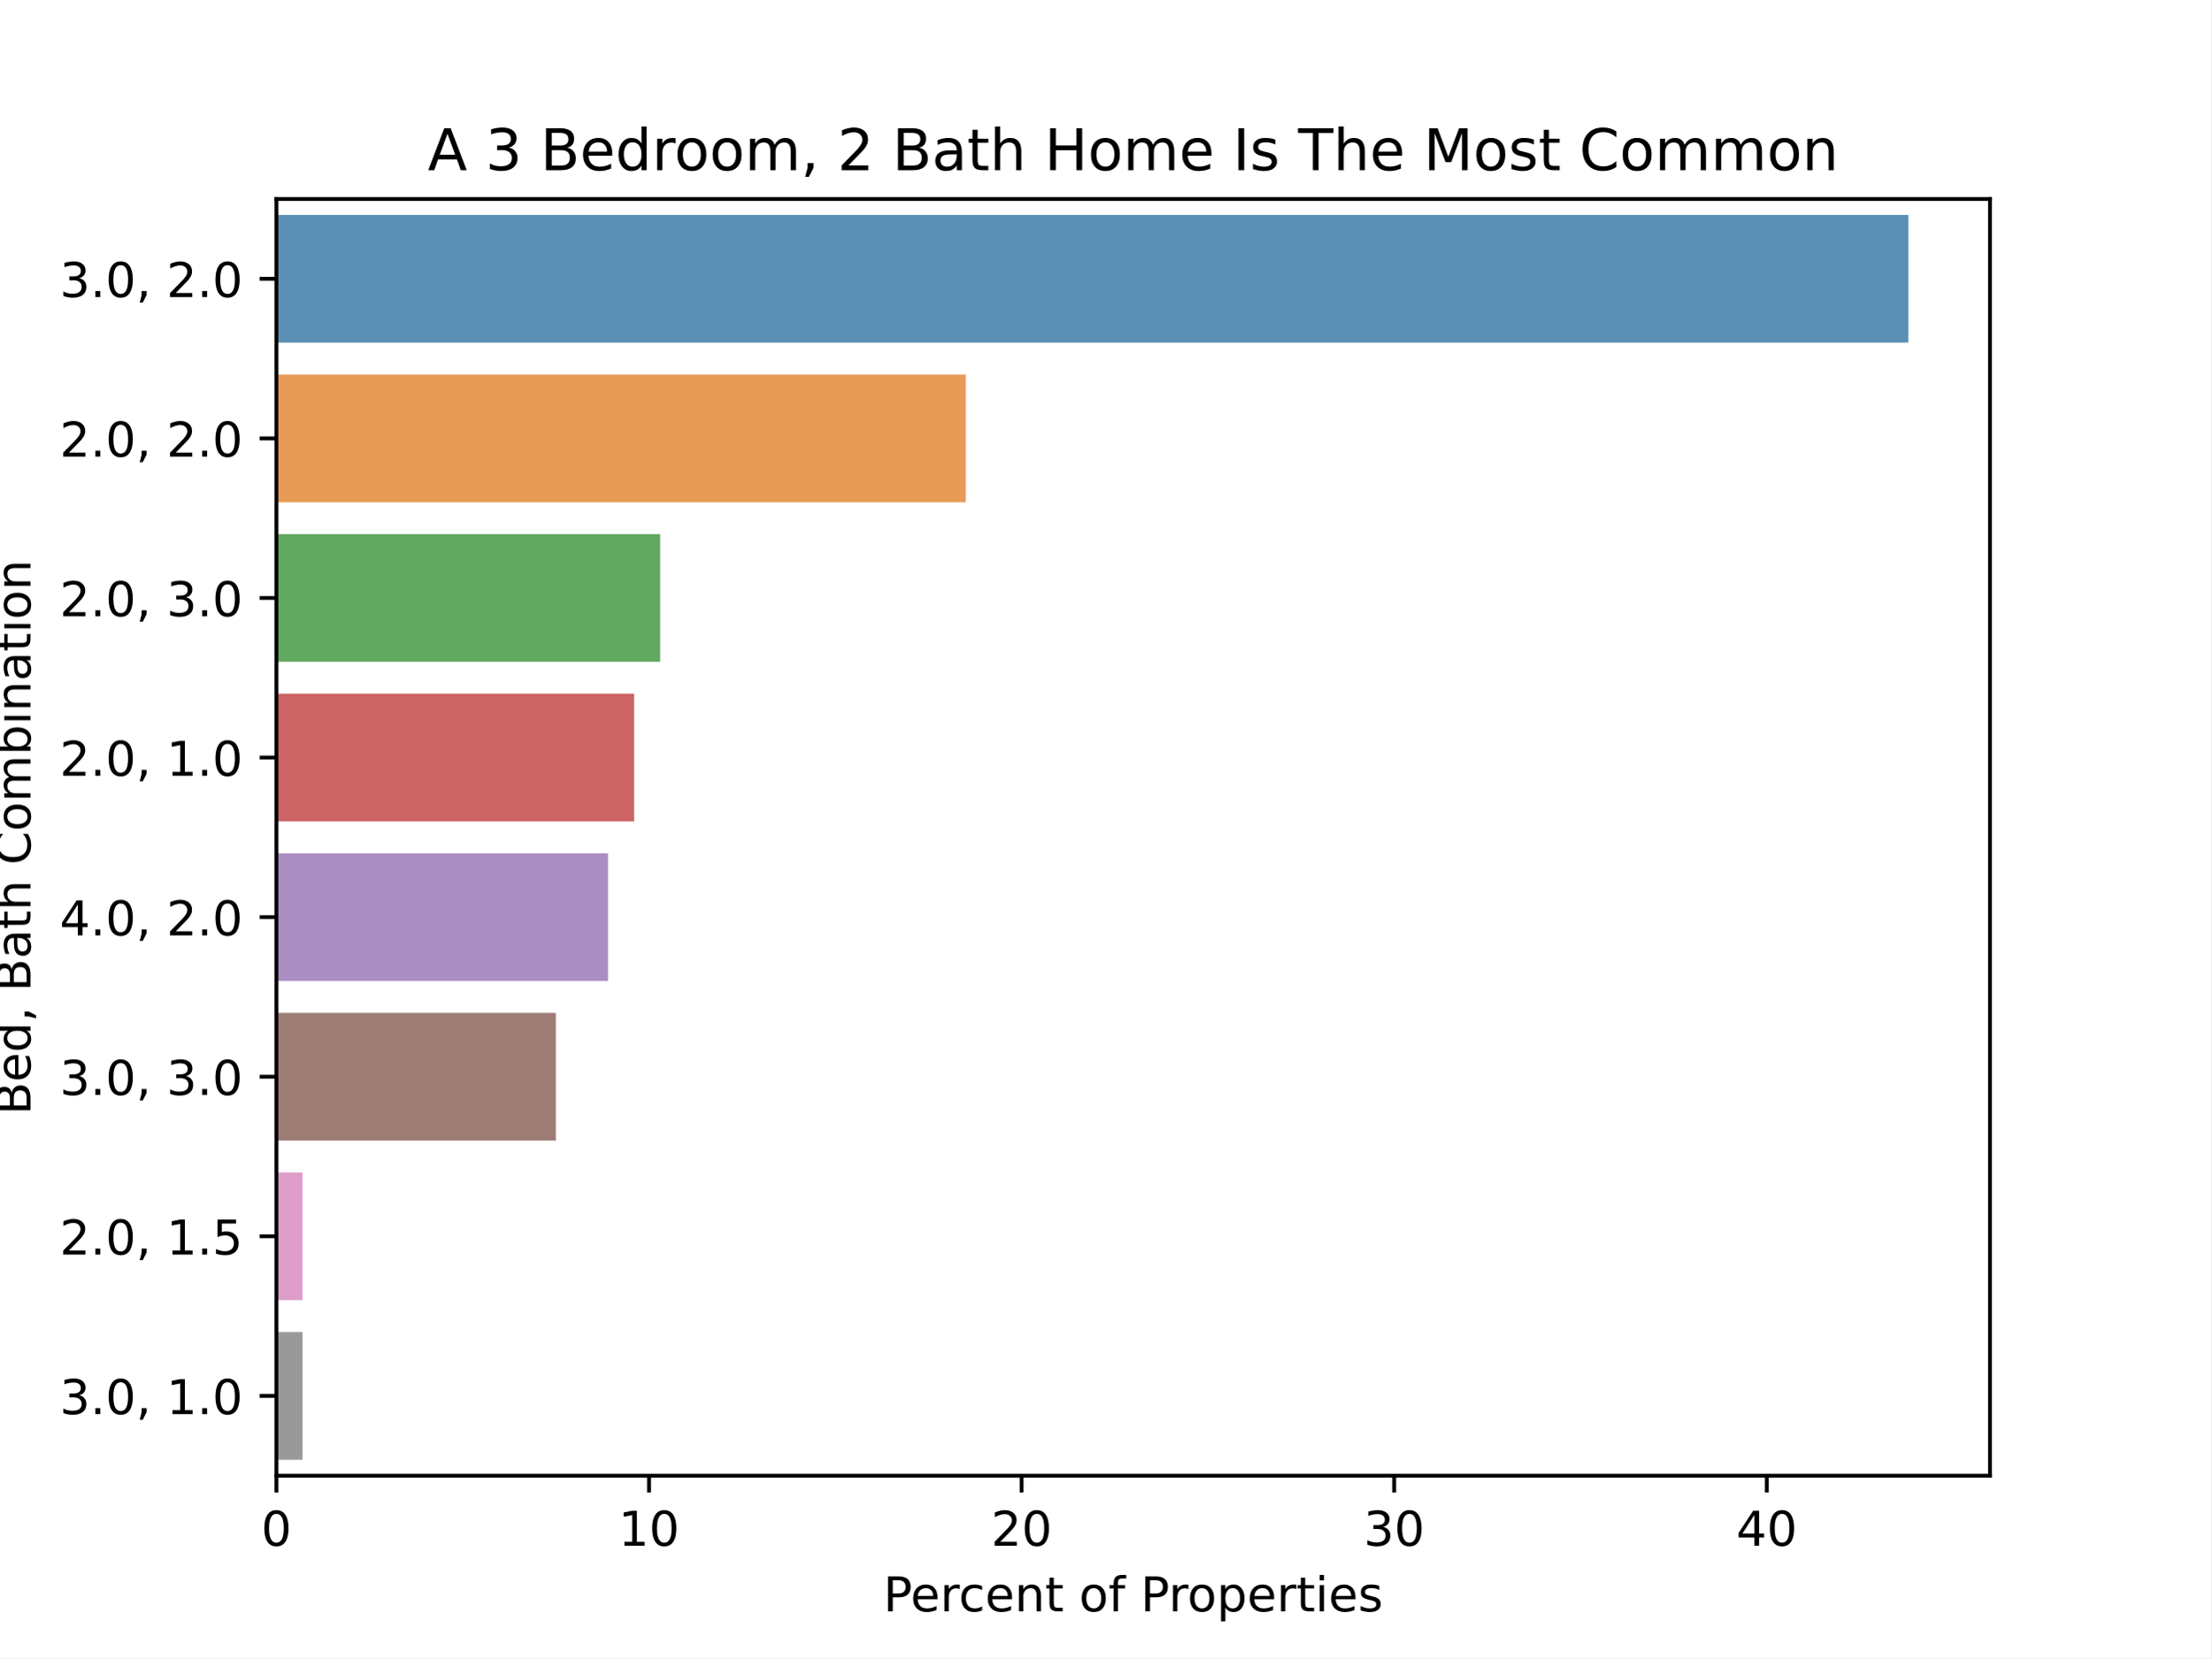
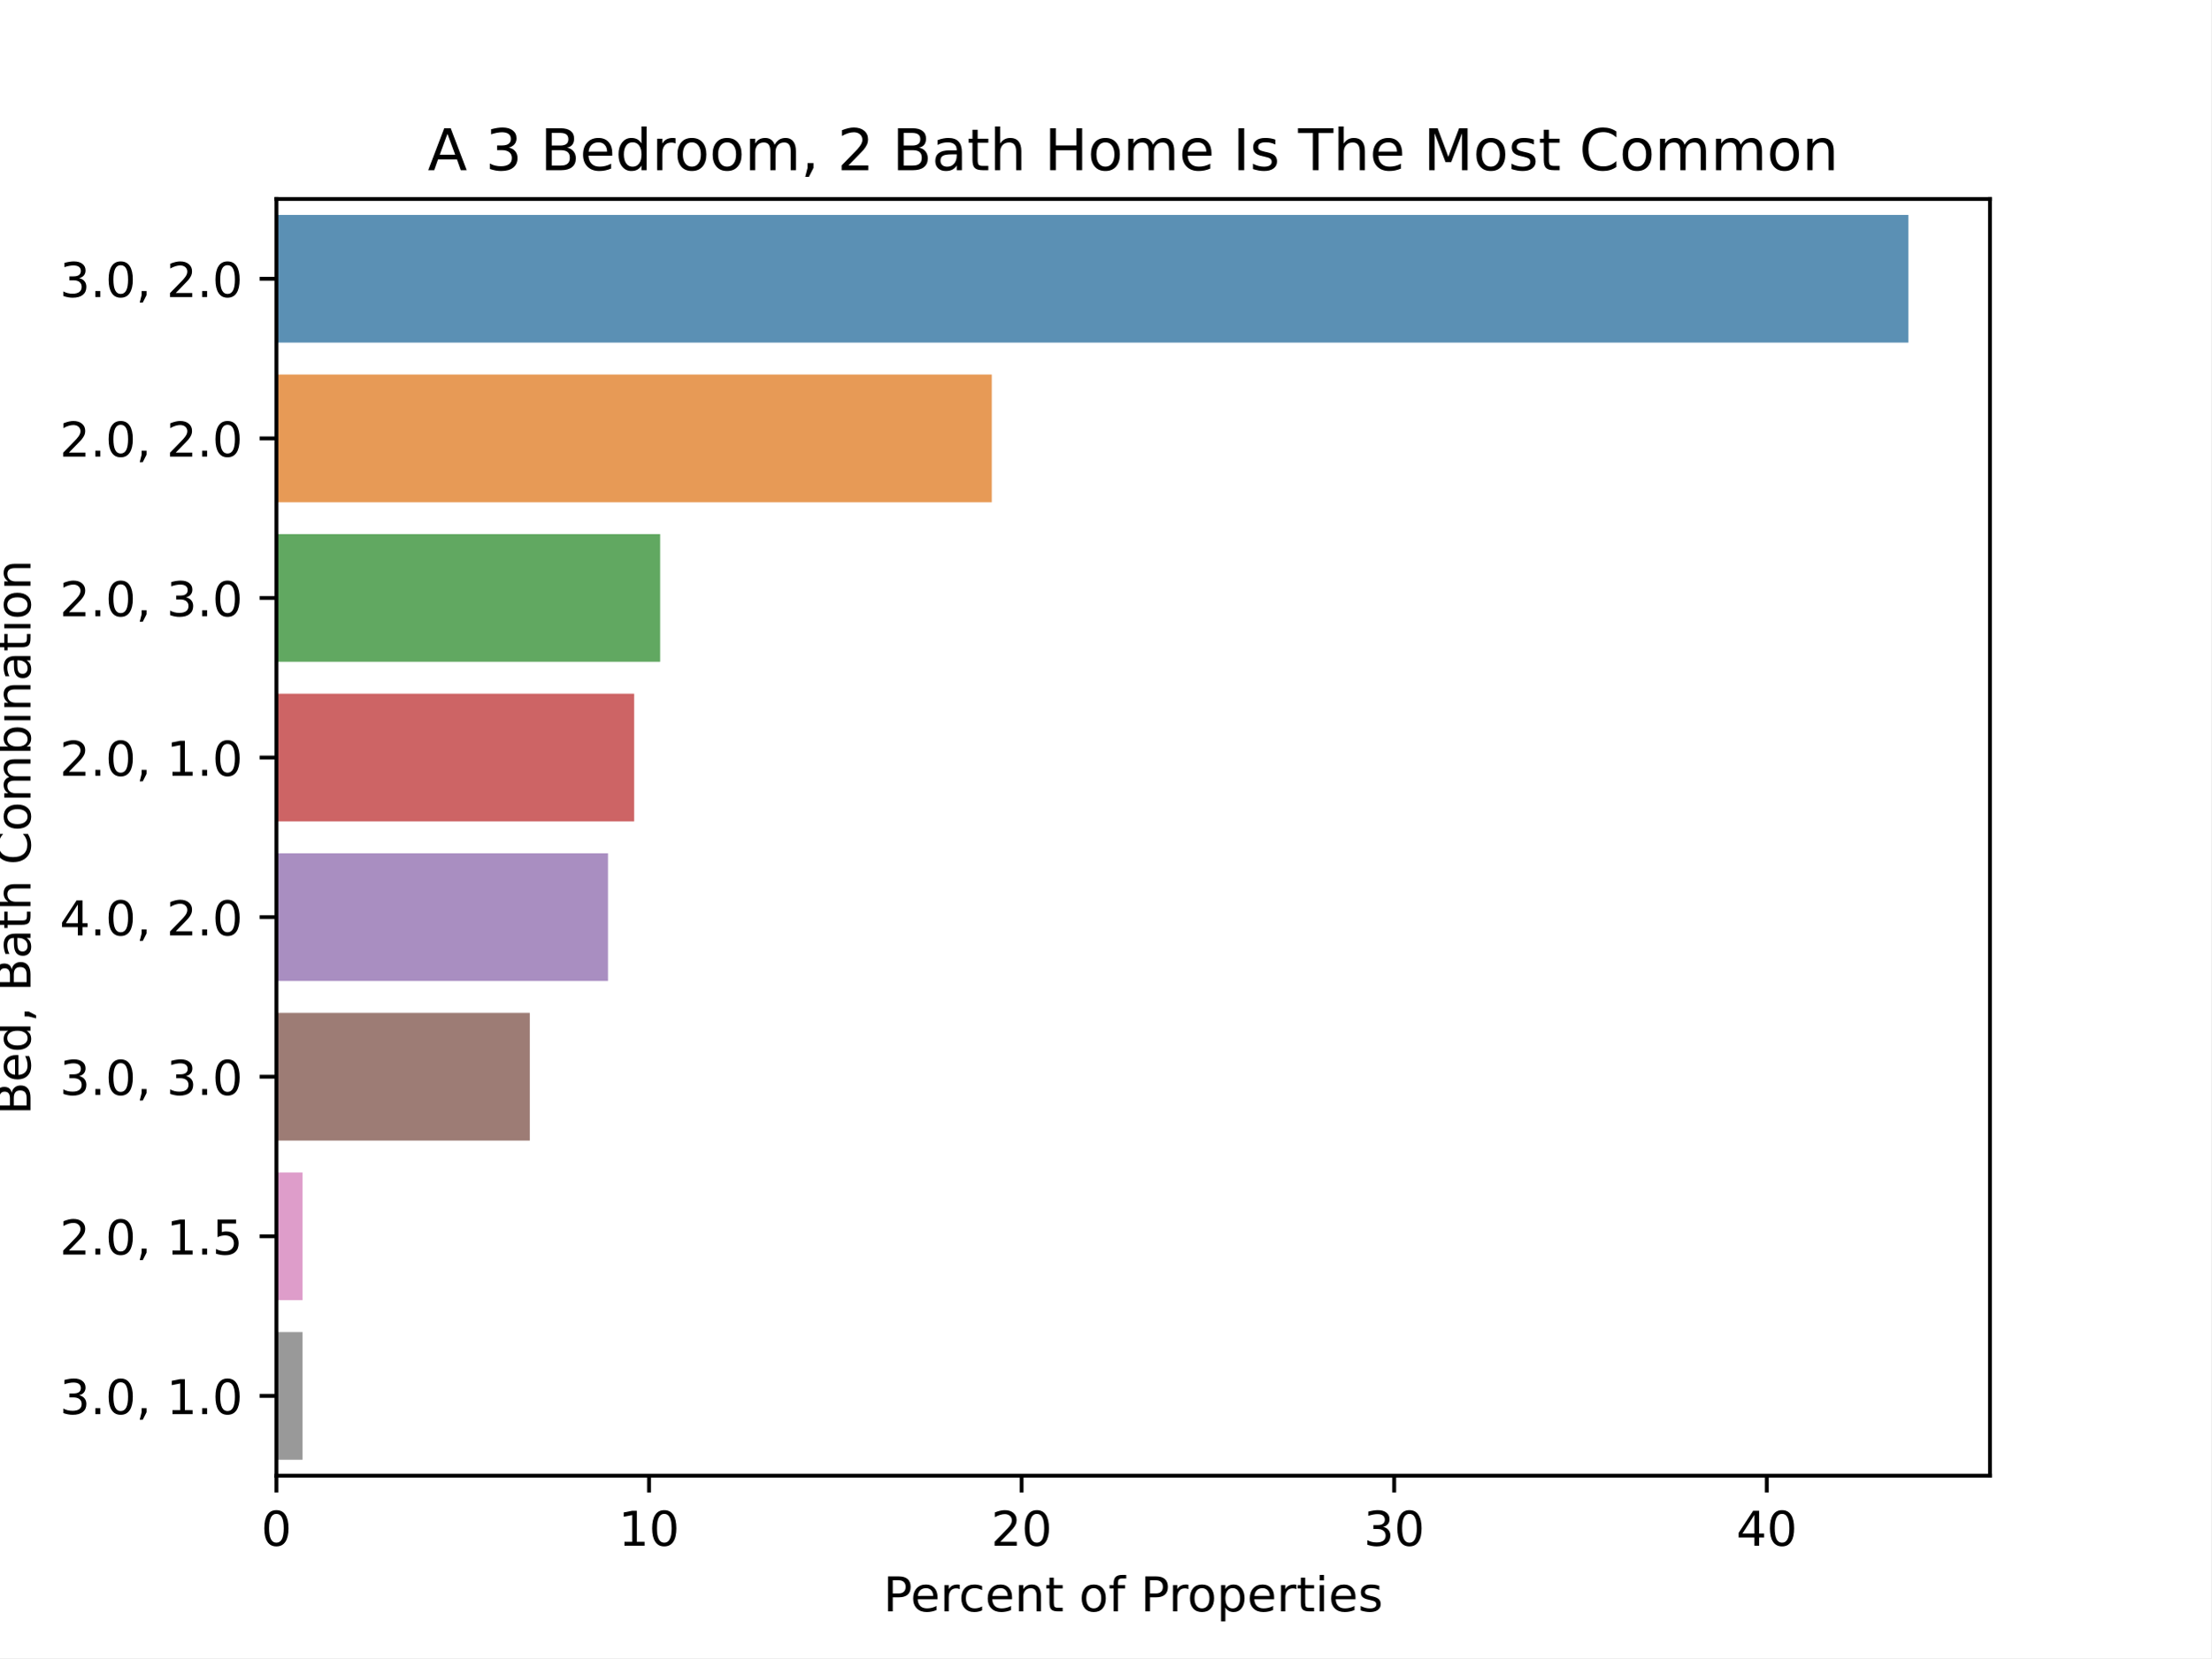
<svg xmlns="http://www.w3.org/2000/svg" xmlns:xlink="http://www.w3.org/1999/xlink" width="460.8pt" height="345.6pt" viewBox="0 0 460.8 345.6" version="1.1">
  <defs>
    <style type="text/css">*{stroke-linejoin: round; stroke-linecap: butt}</style>
  </defs>
  <g id="figure_1">
    <g id="patch_1">
      <path d="M 0 345.6  L 460.8 345.6  L 460.8 0  L 0 0  z " style="fill: #ffffff" />
    </g>
    <g id="axes_1">
      <g id="patch_2">
        <path d="M 57.6 307.584  L 414.72 307.584  L 414.72 41.472  L 57.6 41.472  z " style="fill: #ffffff" />
      </g>
      <g id="patch_3">
-         <path d="M 57.6 44.798  L 397.714 44.798  L 397.714 71.41  L 57.6 71.41  z " clip-path="url(#pa128b2c683)" style="fill: #3274a1; opacity: 0.8" />
+         <path d="M 57.6 44.798  L 397.714 44.798  L 397.714 71.41  L 57.6 71.41  z " clip-path="url(#p14121778b1)" style="fill: #3274a1; opacity: 0.8" />
      </g>
      <g id="patch_4">
-         <path d="M 57.6 78.062  L 201.256 78.062  L 201.256 104.674  L 57.6 104.674  z " clip-path="url(#pa128b2c683)" style="fill: #e1812c; opacity: 0.8" />
+         <path d="M 57.6 78.062  L 206.691 78.062  L 206.691 104.674  L 57.6 104.674  z " clip-path="url(#p14121778b1)" style="fill: #e1812c; opacity: 0.8" />
      </g>
      <g id="patch_5">
-         <path d="M 57.6 111.326  L 137.581 111.326  L 137.581 137.938  L 57.6 137.938  z " clip-path="url(#pa128b2c683)" style="fill: #3a923a; opacity: 0.8" />
+         <path d="M 57.6 111.326  L 137.581 111.326  L 137.581 137.938  L 57.6 137.938  z " clip-path="url(#p14121778b1)" style="fill: #3a923a; opacity: 0.8" />
      </g>
      <g id="patch_6">
-         <path d="M 57.6 144.59  L 132.146 144.59  L 132.146 171.202  L 57.6 171.202  z " clip-path="url(#pa128b2c683)" style="fill: #c03d3e; opacity: 0.8" />
+         <path d="M 57.6 144.59  L 132.146 144.59  L 132.146 171.202  L 57.6 171.202  z " clip-path="url(#p14121778b1)" style="fill: #c03d3e; opacity: 0.8" />
      </g>
      <g id="patch_7">
-         <path d="M 57.6 177.854  L 126.71 177.854  L 126.71 204.466  L 57.6 204.466  z " clip-path="url(#pa128b2c683)" style="fill: #9372b2; opacity: 0.8" />
+         <path d="M 57.6 177.854  L 126.71 177.854  L 126.71 204.466  L 57.6 204.466  z " clip-path="url(#p14121778b1)" style="fill: #9372b2; opacity: 0.8" />
      </g>
      <g id="patch_8">
-         <path d="M 57.6 211.118  L 115.839 211.118  L 115.839 237.73  L 57.6 237.73  z " clip-path="url(#pa128b2c683)" style="fill: #845b53; opacity: 0.8" />
+         <path d="M 57.6 211.118  L 110.403 211.118  L 110.403 237.73  L 57.6 237.73  z " clip-path="url(#p14121778b1)" style="fill: #845b53; opacity: 0.8" />
      </g>
      <g id="patch_9">
-         <path d="M 57.6 244.382  L 63.036 244.382  L 63.036 270.994  L 57.6 270.994  z " clip-path="url(#pa128b2c683)" style="fill: #d684bd; opacity: 0.8" />
+         <path d="M 57.6 244.382  L 63.036 244.382  L 63.036 270.994  L 57.6 270.994  z " clip-path="url(#p14121778b1)" style="fill: #d684bd; opacity: 0.8" />
      </g>
      <g id="patch_10">
-         <path d="M 57.6 277.646  L 63.036 277.646  L 63.036 304.258  L 57.6 304.258  z " clip-path="url(#pa128b2c683)" style="fill: #7f7f7f; opacity: 0.8" />
+         <path d="M 57.6 277.646  L 63.036 277.646  L 63.036 304.258  L 57.6 304.258  z " clip-path="url(#p14121778b1)" style="fill: #7f7f7f; opacity: 0.8" />
      </g>
      <g id="matplotlib.axis_1">
        <g id="xtick_1">
          <g id="line2d_1">
            <defs>
-               <path id="mf9f157339e" d="M 0 0  L 0 3.5  " style="stroke: #000000; stroke-width: 0.8" />
+               <path id="m7bfec68331" d="M 0 0  L 0 3.5  " style="stroke: #000000; stroke-width: 0.8" />
            </defs>
            <g>
-               <use xlink:href="#mf9f157339e" x="57.6" y="307.584" style="stroke: #000000; stroke-width: 0.8" />
+               <use xlink:href="#m7bfec68331" x="57.6" y="307.584" style="stroke: #000000; stroke-width: 0.8" />
            </g>
          </g>
          <g id="text_1">
            <g transform="translate(54.41875 322.1824) scale(0.1 -0.1)">
              <defs>
                <path id="DejaVuSans-30" d="M 2034 4250  Q 1547 4250 1301 3770  Q 1056 3291 1056 2328  Q 1056 1369 1301 889  Q 1547 409 2034 409  Q 2525 409 2770 889  Q 3016 1369 3016 2328  Q 3016 3291 2770 3770  Q 2525 4250 2034 4250  z M 2034 4750  Q 2819 4750 3233 4129  Q 3647 3509 3647 2328  Q 3647 1150 3233 529  Q 2819 -91 2034 -91  Q 1250 -91 836 529  Q 422 1150 422 2328  Q 422 3509 836 4129  Q 1250 4750 2034 4750  z " transform="scale(0.015625)" />
              </defs>
              <use xlink:href="#DejaVuSans-30" />
            </g>
          </g>
        </g>
        <g id="xtick_2">
          <g id="line2d_2">
            <g>
-               <use xlink:href="#mf9f157339e" x="135.252" y="307.584" style="stroke: #000000; stroke-width: 0.8" />
+               <use xlink:href="#m7bfec68331" x="135.252" y="307.584" style="stroke: #000000; stroke-width: 0.8" />
            </g>
          </g>
          <g id="text_2">
            <g transform="translate(128.8892 322.1824) scale(0.1 -0.1)">
              <defs>
                <path id="DejaVuSans-31" d="M 794 531  L 1825 531  L 1825 4091  L 703 3866  L 703 4441  L 1819 4666  L 2450 4666  L 2450 531  L 3481 531  L 3481 0  L 794 0  L 794 531  z " transform="scale(0.015625)" />
              </defs>
              <use xlink:href="#DejaVuSans-31" />
              <use xlink:href="#DejaVuSans-30" x="63.623" />
            </g>
          </g>
        </g>
        <g id="xtick_3">
          <g id="line2d_3">
            <g>
-               <use xlink:href="#mf9f157339e" x="212.903" y="307.584" style="stroke: #000000; stroke-width: 0.8" />
+               <use xlink:href="#m7bfec68331" x="212.903" y="307.584" style="stroke: #000000; stroke-width: 0.8" />
            </g>
          </g>
          <g id="text_3">
            <g transform="translate(206.5408 322.1824) scale(0.1 -0.1)">
              <defs>
                <path id="DejaVuSans-32" d="M 1228 531  L 3431 531  L 3431 0  L 469 0  L 469 531  Q 828 903 1448 1529  Q 2069 2156 2228 2338  Q 2531 2678 2651 2914  Q 2772 3150 2772 3378  Q 2772 3750 2511 3984  Q 2250 4219 1831 4219  Q 1534 4219 1204 4116  Q 875 4013 500 3803  L 500 4441  Q 881 4594 1212 4672  Q 1544 4750 1819 4750  Q 2544 4750 2975 4387  Q 3406 4025 3406 3419  Q 3406 3131 3298 2873  Q 3191 2616 2906 2266  Q 2828 2175 2409 1742  Q 1991 1309 1228 531  z " transform="scale(0.015625)" />
              </defs>
              <use xlink:href="#DejaVuSans-32" />
              <use xlink:href="#DejaVuSans-30" x="63.623" />
            </g>
          </g>
        </g>
        <g id="xtick_4">
          <g id="line2d_4">
            <g>
-               <use xlink:href="#mf9f157339e" x="290.555" y="307.584" style="stroke: #000000; stroke-width: 0.8" />
+               <use xlink:href="#m7bfec68331" x="290.555" y="307.584" style="stroke: #000000; stroke-width: 0.8" />
            </g>
          </g>
          <g id="text_4">
            <g transform="translate(284.1925 322.1824) scale(0.1 -0.1)">
              <defs>
                <path id="DejaVuSans-33" d="M 2597 2516  Q 3050 2419 3304 2112  Q 3559 1806 3559 1356  Q 3559 666 3084 287  Q 2609 -91 1734 -91  Q 1441 -91 1130 -33  Q 819 25 488 141  L 488 750  Q 750 597 1062 519  Q 1375 441 1716 441  Q 2309 441 2620 675  Q 2931 909 2931 1356  Q 2931 1769 2642 2001  Q 2353 2234 1838 2234  L 1294 2234  L 1294 2753  L 1863 2753  Q 2328 2753 2575 2939  Q 2822 3125 2822 3475  Q 2822 3834 2567 4026  Q 2313 4219 1838 4219  Q 1578 4219 1281 4162  Q 984 4106 628 3988  L 628 4550  Q 988 4650 1302 4700  Q 1616 4750 1894 4750  Q 2613 4750 3031 4423  Q 3450 4097 3450 3541  Q 3450 3153 3228 2886  Q 3006 2619 2597 2516  z " transform="scale(0.015625)" />
              </defs>
              <use xlink:href="#DejaVuSans-33" />
              <use xlink:href="#DejaVuSans-30" x="63.623" />
            </g>
          </g>
        </g>
        <g id="xtick_5">
          <g id="line2d_5">
            <g>
-               <use xlink:href="#mf9f157339e" x="368.207" y="307.584" style="stroke: #000000; stroke-width: 0.8" />
+               <use xlink:href="#m7bfec68331" x="368.207" y="307.584" style="stroke: #000000; stroke-width: 0.8" />
            </g>
          </g>
          <g id="text_5">
            <g transform="translate(361.8442 322.1824) scale(0.1 -0.1)">
              <defs>
                <path id="DejaVuSans-34" d="M 2419 4116  L 825 1625  L 2419 1625  L 2419 4116  z M 2253 4666  L 3047 4666  L 3047 1625  L 3713 1625  L 3713 1100  L 3047 1100  L 3047 0  L 2419 0  L 2419 1100  L 313 1100  L 313 1709  L 2253 4666  z " transform="scale(0.015625)" />
              </defs>
              <use xlink:href="#DejaVuSans-34" />
              <use xlink:href="#DejaVuSans-30" x="63.623" />
            </g>
          </g>
        </g>
        <g id="text_6">
          <g transform="translate(184.0881 335.8606) scale(0.1 -0.1)">
            <defs>
              <path id="DejaVuSans-50" d="M 1259 4147  L 1259 2394  L 2053 2394  Q 2494 2394 2734 2622  Q 2975 2850 2975 3272  Q 2975 3691 2734 3919  Q 2494 4147 2053 4147  L 1259 4147  z M 628 4666  L 2053 4666  Q 2838 4666 3239 4311  Q 3641 3956 3641 3272  Q 3641 2581 3239 2228  Q 2838 1875 2053 1875  L 1259 1875  L 1259 0  L 628 0  L 628 4666  z " transform="scale(0.015625)" />
              <path id="DejaVuSans-65" d="M 3597 1894  L 3597 1613  L 953 1613  Q 991 1019 1311 708  Q 1631 397 2203 397  Q 2534 397 2845 478  Q 3156 559 3463 722  L 3463 178  Q 3153 47 2828 -22  Q 2503 -91 2169 -91  Q 1331 -91 842 396  Q 353 884 353 1716  Q 353 2575 817 3079  Q 1281 3584 2069 3584  Q 2775 3584 3186 3129  Q 3597 2675 3597 1894  z M 3022 2063  Q 3016 2534 2758 2815  Q 2500 3097 2075 3097  Q 1594 3097 1305 2825  Q 1016 2553 972 2059  L 3022 2063  z " transform="scale(0.015625)" />
              <path id="DejaVuSans-72" d="M 2631 2963  Q 2534 3019 2420 3045  Q 2306 3072 2169 3072  Q 1681 3072 1420 2755  Q 1159 2438 1159 1844  L 1159 0  L 581 0  L 581 3500  L 1159 3500  L 1159 2956  Q 1341 3275 1631 3429  Q 1922 3584 2338 3584  Q 2397 3584 2469 3576  Q 2541 3569 2628 3553  L 2631 2963  z " transform="scale(0.015625)" />
              <path id="DejaVuSans-63" d="M 3122 3366  L 3122 2828  Q 2878 2963 2633 3030  Q 2388 3097 2138 3097  Q 1578 3097 1268 2742  Q 959 2388 959 1747  Q 959 1106 1268 751  Q 1578 397 2138 397  Q 2388 397 2633 464  Q 2878 531 3122 666  L 3122 134  Q 2881 22 2623 -34  Q 2366 -91 2075 -91  Q 1284 -91 818 406  Q 353 903 353 1747  Q 353 2603 823 3093  Q 1294 3584 2113 3584  Q 2378 3584 2631 3529  Q 2884 3475 3122 3366  z " transform="scale(0.015625)" />
              <path id="DejaVuSans-6e" d="M 3513 2113  L 3513 0  L 2938 0  L 2938 2094  Q 2938 2591 2744 2837  Q 2550 3084 2163 3084  Q 1697 3084 1428 2787  Q 1159 2491 1159 1978  L 1159 0  L 581 0  L 581 3500  L 1159 3500  L 1159 2956  Q 1366 3272 1645 3428  Q 1925 3584 2291 3584  Q 2894 3584 3203 3211  Q 3513 2838 3513 2113  z " transform="scale(0.015625)" />
              <path id="DejaVuSans-74" d="M 1172 4494  L 1172 3500  L 2356 3500  L 2356 3053  L 1172 3053  L 1172 1153  Q 1172 725 1289 603  Q 1406 481 1766 481  L 2356 481  L 2356 0  L 1766 0  Q 1100 0 847 248  Q 594 497 594 1153  L 594 3053  L 172 3053  L 172 3500  L 594 3500  L 594 4494  L 1172 4494  z " transform="scale(0.015625)" />
              <path id="DejaVuSans-20" transform="scale(0.015625)" />
              <path id="DejaVuSans-6f" d="M 1959 3097  Q 1497 3097 1228 2736  Q 959 2375 959 1747  Q 959 1119 1226 758  Q 1494 397 1959 397  Q 2419 397 2687 759  Q 2956 1122 2956 1747  Q 2956 2369 2687 2733  Q 2419 3097 1959 3097  z M 1959 3584  Q 2709 3584 3137 3096  Q 3566 2609 3566 1747  Q 3566 888 3137 398  Q 2709 -91 1959 -91  Q 1206 -91 779 398  Q 353 888 353 1747  Q 353 2609 779 3096  Q 1206 3584 1959 3584  z " transform="scale(0.015625)" />
              <path id="DejaVuSans-66" d="M 2375 4863  L 2375 4384  L 1825 4384  Q 1516 4384 1395 4259  Q 1275 4134 1275 3809  L 1275 3500  L 2222 3500  L 2222 3053  L 1275 3053  L 1275 0  L 697 0  L 697 3053  L 147 3053  L 147 3500  L 697 3500  L 697 3744  Q 697 4328 969 4595  Q 1241 4863 1831 4863  L 2375 4863  z " transform="scale(0.015625)" />
              <path id="DejaVuSans-70" d="M 1159 525  L 1159 -1331  L 581 -1331  L 581 3500  L 1159 3500  L 1159 2969  Q 1341 3281 1617 3432  Q 1894 3584 2278 3584  Q 2916 3584 3314 3078  Q 3713 2572 3713 1747  Q 3713 922 3314 415  Q 2916 -91 2278 -91  Q 1894 -91 1617 61  Q 1341 213 1159 525  z M 3116 1747  Q 3116 2381 2855 2742  Q 2594 3103 2138 3103  Q 1681 3103 1420 2742  Q 1159 2381 1159 1747  Q 1159 1113 1420 752  Q 1681 391 2138 391  Q 2594 391 2855 752  Q 3116 1113 3116 1747  z " transform="scale(0.015625)" />
              <path id="DejaVuSans-69" d="M 603 3500  L 1178 3500  L 1178 0  L 603 0  L 603 3500  z M 603 4863  L 1178 4863  L 1178 4134  L 603 4134  L 603 4863  z " transform="scale(0.015625)" />
              <path id="DejaVuSans-73" d="M 2834 3397  L 2834 2853  Q 2591 2978 2328 3040  Q 2066 3103 1784 3103  Q 1356 3103 1142 2972  Q 928 2841 928 2578  Q 928 2378 1081 2264  Q 1234 2150 1697 2047  L 1894 2003  Q 2506 1872 2764 1633  Q 3022 1394 3022 966  Q 3022 478 2636 193  Q 2250 -91 1575 -91  Q 1294 -91 989 -36  Q 684 19 347 128  L 347 722  Q 666 556 975 473  Q 1284 391 1588 391  Q 1994 391 2212 530  Q 2431 669 2431 922  Q 2431 1156 2273 1281  Q 2116 1406 1581 1522  L 1381 1569  Q 847 1681 609 1914  Q 372 2147 372 2553  Q 372 3047 722 3315  Q 1072 3584 1716 3584  Q 2034 3584 2315 3537  Q 2597 3491 2834 3397  z " transform="scale(0.015625)" />
            </defs>
            <use xlink:href="#DejaVuSans-50" />
            <use xlink:href="#DejaVuSans-65" x="56.678" />
            <use xlink:href="#DejaVuSans-72" x="118.201" />
            <use xlink:href="#DejaVuSans-63" x="157.064" />
            <use xlink:href="#DejaVuSans-65" x="212.045" />
            <use xlink:href="#DejaVuSans-6e" x="273.568" />
            <use xlink:href="#DejaVuSans-74" x="336.947" />
            <use xlink:href="#DejaVuSans-20" x="376.156" />
            <use xlink:href="#DejaVuSans-6f" x="407.943" />
            <use xlink:href="#DejaVuSans-66" x="469.125" />
            <use xlink:href="#DejaVuSans-20" x="504.33" />
            <use xlink:href="#DejaVuSans-50" x="536.117" />
            <use xlink:href="#DejaVuSans-72" x="594.67" />
            <use xlink:href="#DejaVuSans-6f" x="633.533" />
            <use xlink:href="#DejaVuSans-70" x="694.715" />
            <use xlink:href="#DejaVuSans-65" x="758.191" />
            <use xlink:href="#DejaVuSans-72" x="819.715" />
            <use xlink:href="#DejaVuSans-74" x="860.828" />
            <use xlink:href="#DejaVuSans-69" x="900.037" />
            <use xlink:href="#DejaVuSans-65" x="927.82" />
            <use xlink:href="#DejaVuSans-73" x="989.344" />
          </g>
        </g>
      </g>
      <g id="matplotlib.axis_2">
        <g id="ytick_1">
          <g id="line2d_6">
            <defs>
-               <path id="mecd278ee6e" d="M 0 0  L -3.5 0  " style="stroke: #000000; stroke-width: 0.8" />
+               <path id="mf250e6894b" d="M 0 0  L -3.5 0  " style="stroke: #000000; stroke-width: 0.8" />
            </defs>
            <g>
-               <use xlink:href="#mecd278ee6e" x="57.6" y="58.104" style="stroke: #000000; stroke-width: 0.8" />
+               <use xlink:href="#mf250e6894b" x="57.6" y="58.104" style="stroke: #000000; stroke-width: 0.8" />
            </g>
          </g>
          <g id="text_7">
            <g transform="translate(12.4375 61.90322) scale(0.1 -0.1)">
              <defs>
                <path id="DejaVuSans-2e" d="M 684 794  L 1344 794  L 1344 0  L 684 0  L 684 794  z " transform="scale(0.015625)" />
                <path id="DejaVuSans-2c" d="M 750 794  L 1409 794  L 1409 256  L 897 -744  L 494 -744  L 750 256  L 750 794  z " transform="scale(0.015625)" />
              </defs>
              <use xlink:href="#DejaVuSans-33" />
              <use xlink:href="#DejaVuSans-2e" x="63.623" />
              <use xlink:href="#DejaVuSans-30" x="95.41" />
              <use xlink:href="#DejaVuSans-2c" x="159.033" />
              <use xlink:href="#DejaVuSans-20" x="190.82" />
              <use xlink:href="#DejaVuSans-32" x="222.607" />
              <use xlink:href="#DejaVuSans-2e" x="286.23" />
              <use xlink:href="#DejaVuSans-30" x="318.018" />
            </g>
          </g>
        </g>
        <g id="ytick_2">
          <g id="line2d_7">
            <g>
-               <use xlink:href="#mecd278ee6e" x="57.6" y="91.368" style="stroke: #000000; stroke-width: 0.8" />
+               <use xlink:href="#mf250e6894b" x="57.6" y="91.368" style="stroke: #000000; stroke-width: 0.8" />
            </g>
          </g>
          <g id="text_8">
            <g transform="translate(12.4375 95.16722) scale(0.1 -0.1)">
              <use xlink:href="#DejaVuSans-32" />
              <use xlink:href="#DejaVuSans-2e" x="63.623" />
              <use xlink:href="#DejaVuSans-30" x="95.41" />
              <use xlink:href="#DejaVuSans-2c" x="159.033" />
              <use xlink:href="#DejaVuSans-20" x="190.82" />
              <use xlink:href="#DejaVuSans-32" x="222.607" />
              <use xlink:href="#DejaVuSans-2e" x="286.23" />
              <use xlink:href="#DejaVuSans-30" x="318.018" />
            </g>
          </g>
        </g>
        <g id="ytick_3">
          <g id="line2d_8">
            <g>
-               <use xlink:href="#mecd278ee6e" x="57.6" y="124.632" style="stroke: #000000; stroke-width: 0.8" />
+               <use xlink:href="#mf250e6894b" x="57.6" y="124.632" style="stroke: #000000; stroke-width: 0.8" />
            </g>
          </g>
          <g id="text_9">
            <g transform="translate(12.4375 128.4312) scale(0.1 -0.1)">
              <use xlink:href="#DejaVuSans-32" />
              <use xlink:href="#DejaVuSans-2e" x="63.623" />
              <use xlink:href="#DejaVuSans-30" x="95.41" />
              <use xlink:href="#DejaVuSans-2c" x="159.033" />
              <use xlink:href="#DejaVuSans-20" x="190.82" />
              <use xlink:href="#DejaVuSans-33" x="222.607" />
              <use xlink:href="#DejaVuSans-2e" x="286.23" />
              <use xlink:href="#DejaVuSans-30" x="318.018" />
            </g>
          </g>
        </g>
        <g id="ytick_4">
          <g id="line2d_9">
            <g>
-               <use xlink:href="#mecd278ee6e" x="57.6" y="157.896" style="stroke: #000000; stroke-width: 0.8" />
+               <use xlink:href="#mf250e6894b" x="57.6" y="157.896" style="stroke: #000000; stroke-width: 0.8" />
            </g>
          </g>
          <g id="text_10">
            <g transform="translate(12.4375 161.6952) scale(0.1 -0.1)">
              <use xlink:href="#DejaVuSans-32" />
              <use xlink:href="#DejaVuSans-2e" x="63.623" />
              <use xlink:href="#DejaVuSans-30" x="95.41" />
              <use xlink:href="#DejaVuSans-2c" x="159.033" />
              <use xlink:href="#DejaVuSans-20" x="190.82" />
              <use xlink:href="#DejaVuSans-31" x="222.607" />
              <use xlink:href="#DejaVuSans-2e" x="286.23" />
              <use xlink:href="#DejaVuSans-30" x="318.018" />
            </g>
          </g>
        </g>
        <g id="ytick_5">
          <g id="line2d_10">
            <g>
-               <use xlink:href="#mecd278ee6e" x="57.6" y="191.16" style="stroke: #000000; stroke-width: 0.8" />
+               <use xlink:href="#mf250e6894b" x="57.6" y="191.16" style="stroke: #000000; stroke-width: 0.8" />
            </g>
          </g>
          <g id="text_11">
            <g transform="translate(12.4375 194.9592) scale(0.1 -0.1)">
              <use xlink:href="#DejaVuSans-34" />
              <use xlink:href="#DejaVuSans-2e" x="63.623" />
              <use xlink:href="#DejaVuSans-30" x="95.41" />
              <use xlink:href="#DejaVuSans-2c" x="159.033" />
              <use xlink:href="#DejaVuSans-20" x="190.82" />
              <use xlink:href="#DejaVuSans-32" x="222.607" />
              <use xlink:href="#DejaVuSans-2e" x="286.23" />
              <use xlink:href="#DejaVuSans-30" x="318.018" />
            </g>
          </g>
        </g>
        <g id="ytick_6">
          <g id="line2d_11">
            <g>
-               <use xlink:href="#mecd278ee6e" x="57.6" y="224.424" style="stroke: #000000; stroke-width: 0.8" />
+               <use xlink:href="#mf250e6894b" x="57.6" y="224.424" style="stroke: #000000; stroke-width: 0.8" />
            </g>
          </g>
          <g id="text_12">
            <g transform="translate(12.4375 228.2232) scale(0.1 -0.1)">
              <use xlink:href="#DejaVuSans-33" />
              <use xlink:href="#DejaVuSans-2e" x="63.623" />
              <use xlink:href="#DejaVuSans-30" x="95.41" />
              <use xlink:href="#DejaVuSans-2c" x="159.033" />
              <use xlink:href="#DejaVuSans-20" x="190.82" />
              <use xlink:href="#DejaVuSans-33" x="222.607" />
              <use xlink:href="#DejaVuSans-2e" x="286.23" />
              <use xlink:href="#DejaVuSans-30" x="318.018" />
            </g>
          </g>
        </g>
        <g id="ytick_7">
          <g id="line2d_12">
            <g>
-               <use xlink:href="#mecd278ee6e" x="57.6" y="257.688" style="stroke: #000000; stroke-width: 0.8" />
+               <use xlink:href="#mf250e6894b" x="57.6" y="257.688" style="stroke: #000000; stroke-width: 0.8" />
            </g>
          </g>
          <g id="text_13">
            <g transform="translate(12.4375 261.4872) scale(0.1 -0.1)">
              <defs>
                <path id="DejaVuSans-35" d="M 691 4666  L 3169 4666  L 3169 4134  L 1269 4134  L 1269 2991  Q 1406 3038 1543 3061  Q 1681 3084 1819 3084  Q 2600 3084 3056 2656  Q 3513 2228 3513 1497  Q 3513 744 3044 326  Q 2575 -91 1722 -91  Q 1428 -91 1123 -41  Q 819 9 494 109  L 494 744  Q 775 591 1075 516  Q 1375 441 1709 441  Q 2250 441 2565 725  Q 2881 1009 2881 1497  Q 2881 1984 2565 2268  Q 2250 2553 1709 2553  Q 1456 2553 1204 2497  Q 953 2441 691 2322  L 691 4666  z " transform="scale(0.015625)" />
              </defs>
              <use xlink:href="#DejaVuSans-32" />
              <use xlink:href="#DejaVuSans-2e" x="63.623" />
              <use xlink:href="#DejaVuSans-30" x="95.41" />
              <use xlink:href="#DejaVuSans-2c" x="159.033" />
              <use xlink:href="#DejaVuSans-20" x="190.82" />
              <use xlink:href="#DejaVuSans-31" x="222.607" />
              <use xlink:href="#DejaVuSans-2e" x="286.23" />
              <use xlink:href="#DejaVuSans-35" x="318.018" />
            </g>
          </g>
        </g>
        <g id="ytick_8">
          <g id="line2d_13">
            <g>
-               <use xlink:href="#mecd278ee6e" x="57.6" y="290.952" style="stroke: #000000; stroke-width: 0.8" />
+               <use xlink:href="#mf250e6894b" x="57.6" y="290.952" style="stroke: #000000; stroke-width: 0.8" />
            </g>
          </g>
          <g id="text_14">
            <g transform="translate(12.4375 294.7512) scale(0.1 -0.1)">
              <use xlink:href="#DejaVuSans-33" />
              <use xlink:href="#DejaVuSans-2e" x="63.623" />
              <use xlink:href="#DejaVuSans-30" x="95.41" />
              <use xlink:href="#DejaVuSans-2c" x="159.033" />
              <use xlink:href="#DejaVuSans-20" x="190.82" />
              <use xlink:href="#DejaVuSans-31" x="222.607" />
              <use xlink:href="#DejaVuSans-2e" x="286.23" />
              <use xlink:href="#DejaVuSans-30" x="318.018" />
            </g>
          </g>
        </g>
        <g id="text_15">
          <g transform="translate(6.357812 232.3944) rotate(-90) scale(0.1 -0.1)">
            <defs>
              <path id="DejaVuSans-42" d="M 1259 2228  L 1259 519  L 2272 519  Q 2781 519 3026 730  Q 3272 941 3272 1375  Q 3272 1813 3026 2020  Q 2781 2228 2272 2228  L 1259 2228  z M 1259 4147  L 1259 2741  L 2194 2741  Q 2656 2741 2882 2914  Q 3109 3088 3109 3444  Q 3109 3797 2882 3972  Q 2656 4147 2194 4147  L 1259 4147  z M 628 4666  L 2241 4666  Q 2963 4666 3353 4366  Q 3744 4066 3744 3513  Q 3744 3084 3544 2831  Q 3344 2578 2956 2516  Q 3422 2416 3680 2098  Q 3938 1781 3938 1306  Q 3938 681 3513 340  Q 3088 0 2303 0  L 628 0  L 628 4666  z " transform="scale(0.015625)" />
              <path id="DejaVuSans-64" d="M 2906 2969  L 2906 4863  L 3481 4863  L 3481 0  L 2906 0  L 2906 525  Q 2725 213 2448 61  Q 2172 -91 1784 -91  Q 1150 -91 751 415  Q 353 922 353 1747  Q 353 2572 751 3078  Q 1150 3584 1784 3584  Q 2172 3584 2448 3432  Q 2725 3281 2906 2969  z M 947 1747  Q 947 1113 1208 752  Q 1469 391 1925 391  Q 2381 391 2643 752  Q 2906 1113 2906 1747  Q 2906 2381 2643 2742  Q 2381 3103 1925 3103  Q 1469 3103 1208 2742  Q 947 2381 947 1747  z " transform="scale(0.015625)" />
              <path id="DejaVuSans-61" d="M 2194 1759  Q 1497 1759 1228 1600  Q 959 1441 959 1056  Q 959 750 1161 570  Q 1363 391 1709 391  Q 2188 391 2477 730  Q 2766 1069 2766 1631  L 2766 1759  L 2194 1759  z M 3341 1997  L 3341 0  L 2766 0  L 2766 531  Q 2569 213 2275 61  Q 1981 -91 1556 -91  Q 1019 -91 701 211  Q 384 513 384 1019  Q 384 1609 779 1909  Q 1175 2209 1959 2209  L 2766 2209  L 2766 2266  Q 2766 2663 2505 2880  Q 2244 3097 1772 3097  Q 1472 3097 1187 3025  Q 903 2953 641 2809  L 641 3341  Q 956 3463 1253 3523  Q 1550 3584 1831 3584  Q 2591 3584 2966 3190  Q 3341 2797 3341 1997  z " transform="scale(0.015625)" />
              <path id="DejaVuSans-68" d="M 3513 2113  L 3513 0  L 2938 0  L 2938 2094  Q 2938 2591 2744 2837  Q 2550 3084 2163 3084  Q 1697 3084 1428 2787  Q 1159 2491 1159 1978  L 1159 0  L 581 0  L 581 4863  L 1159 4863  L 1159 2956  Q 1366 3272 1645 3428  Q 1925 3584 2291 3584  Q 2894 3584 3203 3211  Q 3513 2838 3513 2113  z " transform="scale(0.015625)" />
              <path id="DejaVuSans-43" d="M 4122 4306  L 4122 3641  Q 3803 3938 3442 4084  Q 3081 4231 2675 4231  Q 1875 4231 1450 3742  Q 1025 3253 1025 2328  Q 1025 1406 1450 917  Q 1875 428 2675 428  Q 3081 428 3442 575  Q 3803 722 4122 1019  L 4122 359  Q 3791 134 3420 21  Q 3050 -91 2638 -91  Q 1578 -91 968 557  Q 359 1206 359 2328  Q 359 3453 968 4101  Q 1578 4750 2638 4750  Q 3056 4750 3426 4639  Q 3797 4528 4122 4306  z " transform="scale(0.015625)" />
              <path id="DejaVuSans-6d" d="M 3328 2828  Q 3544 3216 3844 3400  Q 4144 3584 4550 3584  Q 5097 3584 5394 3201  Q 5691 2819 5691 2113  L 5691 0  L 5113 0  L 5113 2094  Q 5113 2597 4934 2840  Q 4756 3084 4391 3084  Q 3944 3084 3684 2787  Q 3425 2491 3425 1978  L 3425 0  L 2847 0  L 2847 2094  Q 2847 2600 2669 2842  Q 2491 3084 2119 3084  Q 1678 3084 1418 2786  Q 1159 2488 1159 1978  L 1159 0  L 581 0  L 581 3500  L 1159 3500  L 1159 2956  Q 1356 3278 1631 3431  Q 1906 3584 2284 3584  Q 2666 3584 2933 3390  Q 3200 3197 3328 2828  z " transform="scale(0.015625)" />
              <path id="DejaVuSans-62" d="M 3116 1747  Q 3116 2381 2855 2742  Q 2594 3103 2138 3103  Q 1681 3103 1420 2742  Q 1159 2381 1159 1747  Q 1159 1113 1420 752  Q 1681 391 2138 391  Q 2594 391 2855 752  Q 3116 1113 3116 1747  z M 1159 2969  Q 1341 3281 1617 3432  Q 1894 3584 2278 3584  Q 2916 3584 3314 3078  Q 3713 2572 3713 1747  Q 3713 922 3314 415  Q 2916 -91 2278 -91  Q 1894 -91 1617 61  Q 1341 213 1159 525  L 1159 0  L 581 0  L 581 4863  L 1159 4863  L 1159 2969  z " transform="scale(0.015625)" />
            </defs>
            <use xlink:href="#DejaVuSans-42" />
            <use xlink:href="#DejaVuSans-65" x="68.604" />
            <use xlink:href="#DejaVuSans-64" x="130.127" />
            <use xlink:href="#DejaVuSans-2c" x="193.604" />
            <use xlink:href="#DejaVuSans-20" x="225.391" />
            <use xlink:href="#DejaVuSans-42" x="257.178" />
            <use xlink:href="#DejaVuSans-61" x="325.781" />
            <use xlink:href="#DejaVuSans-74" x="387.061" />
            <use xlink:href="#DejaVuSans-68" x="426.27" />
            <use xlink:href="#DejaVuSans-20" x="489.648" />
            <use xlink:href="#DejaVuSans-43" x="521.436" />
            <use xlink:href="#DejaVuSans-6f" x="591.26" />
            <use xlink:href="#DejaVuSans-6d" x="652.441" />
            <use xlink:href="#DejaVuSans-62" x="749.854" />
            <use xlink:href="#DejaVuSans-69" x="813.33" />
            <use xlink:href="#DejaVuSans-6e" x="841.113" />
            <use xlink:href="#DejaVuSans-61" x="904.492" />
            <use xlink:href="#DejaVuSans-74" x="965.771" />
            <use xlink:href="#DejaVuSans-69" x="1004.98" />
            <use xlink:href="#DejaVuSans-6f" x="1032.764" />
            <use xlink:href="#DejaVuSans-6e" x="1093.945" />
          </g>
        </g>
      </g>
      <g id="line2d_14">
-         <path clip-path="url(#pa128b2c683)" style="fill: none; stroke: #424242; stroke-width: 2.7; stroke-linecap: square" />
+         <path clip-path="url(#p14121778b1)" style="fill: none; stroke: #424242; stroke-width: 2.7; stroke-linecap: square" />
      </g>
      <g id="line2d_15">
-         <path clip-path="url(#pa128b2c683)" style="fill: none; stroke: #424242; stroke-width: 2.7; stroke-linecap: square" />
+         <path clip-path="url(#p14121778b1)" style="fill: none; stroke: #424242; stroke-width: 2.7; stroke-linecap: square" />
      </g>
      <g id="line2d_16">
-         <path clip-path="url(#pa128b2c683)" style="fill: none; stroke: #424242; stroke-width: 2.7; stroke-linecap: square" />
+         <path clip-path="url(#p14121778b1)" style="fill: none; stroke: #424242; stroke-width: 2.7; stroke-linecap: square" />
      </g>
      <g id="line2d_17">
-         <path clip-path="url(#pa128b2c683)" style="fill: none; stroke: #424242; stroke-width: 2.7; stroke-linecap: square" />
+         <path clip-path="url(#p14121778b1)" style="fill: none; stroke: #424242; stroke-width: 2.7; stroke-linecap: square" />
      </g>
      <g id="line2d_18">
-         <path clip-path="url(#pa128b2c683)" style="fill: none; stroke: #424242; stroke-width: 2.7; stroke-linecap: square" />
+         <path clip-path="url(#p14121778b1)" style="fill: none; stroke: #424242; stroke-width: 2.7; stroke-linecap: square" />
      </g>
      <g id="line2d_19">
-         <path clip-path="url(#pa128b2c683)" style="fill: none; stroke: #424242; stroke-width: 2.7; stroke-linecap: square" />
+         <path clip-path="url(#p14121778b1)" style="fill: none; stroke: #424242; stroke-width: 2.7; stroke-linecap: square" />
      </g>
      <g id="line2d_20">
-         <path clip-path="url(#pa128b2c683)" style="fill: none; stroke: #424242; stroke-width: 2.7; stroke-linecap: square" />
+         <path clip-path="url(#p14121778b1)" style="fill: none; stroke: #424242; stroke-width: 2.7; stroke-linecap: square" />
      </g>
      <g id="line2d_21">
-         <path clip-path="url(#pa128b2c683)" style="fill: none; stroke: #424242; stroke-width: 2.7; stroke-linecap: square" />
+         <path clip-path="url(#p14121778b1)" style="fill: none; stroke: #424242; stroke-width: 2.7; stroke-linecap: square" />
      </g>
      <g id="patch_11">
        <path d="M 57.6 307.584  L 57.6 41.472  " style="fill: none; stroke: #000000; stroke-width: 0.8; stroke-linejoin: miter; stroke-linecap: square" />
      </g>
      <g id="patch_12">
        <path d="M 414.72 307.584  L 414.72 41.472  " style="fill: none; stroke: #000000; stroke-width: 0.8; stroke-linejoin: miter; stroke-linecap: square" />
      </g>
      <g id="patch_13">
        <path d="M 57.6 307.584  L 414.72 307.584  " style="fill: none; stroke: #000000; stroke-width: 0.8; stroke-linejoin: miter; stroke-linecap: square" />
      </g>
      <g id="patch_14">
        <path d="M 57.6 41.472  L 414.72 41.472  " style="fill: none; stroke: #000000; stroke-width: 0.8; stroke-linejoin: miter; stroke-linecap: square" />
      </g>
      <g id="text_16">
        <g transform="translate(89.14406 35.472) scale(0.12 -0.12)">
          <defs>
            <path id="DejaVuSans-41" d="M 2188 4044  L 1331 1722  L 3047 1722  L 2188 4044  z M 1831 4666  L 2547 4666  L 4325 0  L 3669 0  L 3244 1197  L 1141 1197  L 716 0  L 50 0  L 1831 4666  z " transform="scale(0.015625)" />
            <path id="DejaVuSans-48" d="M 628 4666  L 1259 4666  L 1259 2753  L 3553 2753  L 3553 4666  L 4184 4666  L 4184 0  L 3553 0  L 3553 2222  L 1259 2222  L 1259 0  L 628 0  L 628 4666  z " transform="scale(0.015625)" />
            <path id="DejaVuSans-49" d="M 628 4666  L 1259 4666  L 1259 0  L 628 0  L 628 4666  z " transform="scale(0.015625)" />
            <path id="DejaVuSans-54" d="M -19 4666  L 3928 4666  L 3928 4134  L 2272 4134  L 2272 0  L 1638 0  L 1638 4134  L -19 4134  L -19 4666  z " transform="scale(0.015625)" />
            <path id="DejaVuSans-4d" d="M 628 4666  L 1569 4666  L 2759 1491  L 3956 4666  L 4897 4666  L 4897 0  L 4281 0  L 4281 4097  L 3078 897  L 2444 897  L 1241 4097  L 1241 0  L 628 0  L 628 4666  z " transform="scale(0.015625)" />
          </defs>
          <use xlink:href="#DejaVuSans-41" />
          <use xlink:href="#DejaVuSans-20" x="68.408" />
          <use xlink:href="#DejaVuSans-33" x="100.195" />
          <use xlink:href="#DejaVuSans-20" x="163.818" />
          <use xlink:href="#DejaVuSans-42" x="195.605" />
          <use xlink:href="#DejaVuSans-65" x="264.209" />
          <use xlink:href="#DejaVuSans-64" x="325.732" />
          <use xlink:href="#DejaVuSans-72" x="389.209" />
          <use xlink:href="#DejaVuSans-6f" x="428.072" />
          <use xlink:href="#DejaVuSans-6f" x="489.254" />
          <use xlink:href="#DejaVuSans-6d" x="550.436" />
          <use xlink:href="#DejaVuSans-2c" x="647.848" />
          <use xlink:href="#DejaVuSans-20" x="679.635" />
          <use xlink:href="#DejaVuSans-32" x="711.422" />
          <use xlink:href="#DejaVuSans-20" x="775.045" />
          <use xlink:href="#DejaVuSans-42" x="806.832" />
          <use xlink:href="#DejaVuSans-61" x="875.436" />
          <use xlink:href="#DejaVuSans-74" x="936.715" />
          <use xlink:href="#DejaVuSans-68" x="975.924" />
          <use xlink:href="#DejaVuSans-20" x="1039.303" />
          <use xlink:href="#DejaVuSans-48" x="1071.09" />
          <use xlink:href="#DejaVuSans-6f" x="1146.285" />
          <use xlink:href="#DejaVuSans-6d" x="1207.467" />
          <use xlink:href="#DejaVuSans-65" x="1304.879" />
          <use xlink:href="#DejaVuSans-20" x="1366.402" />
          <use xlink:href="#DejaVuSans-49" x="1398.189" />
          <use xlink:href="#DejaVuSans-73" x="1427.682" />
          <use xlink:href="#DejaVuSans-20" x="1479.781" />
          <use xlink:href="#DejaVuSans-54" x="1511.568" />
          <use xlink:href="#DejaVuSans-68" x="1572.652" />
          <use xlink:href="#DejaVuSans-65" x="1636.031" />
          <use xlink:href="#DejaVuSans-20" x="1697.555" />
          <use xlink:href="#DejaVuSans-4d" x="1729.342" />
          <use xlink:href="#DejaVuSans-6f" x="1815.621" />
          <use xlink:href="#DejaVuSans-73" x="1876.803" />
          <use xlink:href="#DejaVuSans-74" x="1928.902" />
          <use xlink:href="#DejaVuSans-20" x="1968.111" />
          <use xlink:href="#DejaVuSans-43" x="1999.898" />
          <use xlink:href="#DejaVuSans-6f" x="2069.723" />
          <use xlink:href="#DejaVuSans-6d" x="2130.904" />
          <use xlink:href="#DejaVuSans-6d" x="2228.316" />
          <use xlink:href="#DejaVuSans-6f" x="2325.729" />
          <use xlink:href="#DejaVuSans-6e" x="2386.91" />
        </g>
      </g>
    </g>
  </g>
  <defs>
-     <clipPath id="pa128b2c683">
+     <clipPath id="p14121778b1">
      <rect x="57.6" y="41.472" width="357.12" height="266.112" />
    </clipPath>
  </defs>
</svg>
